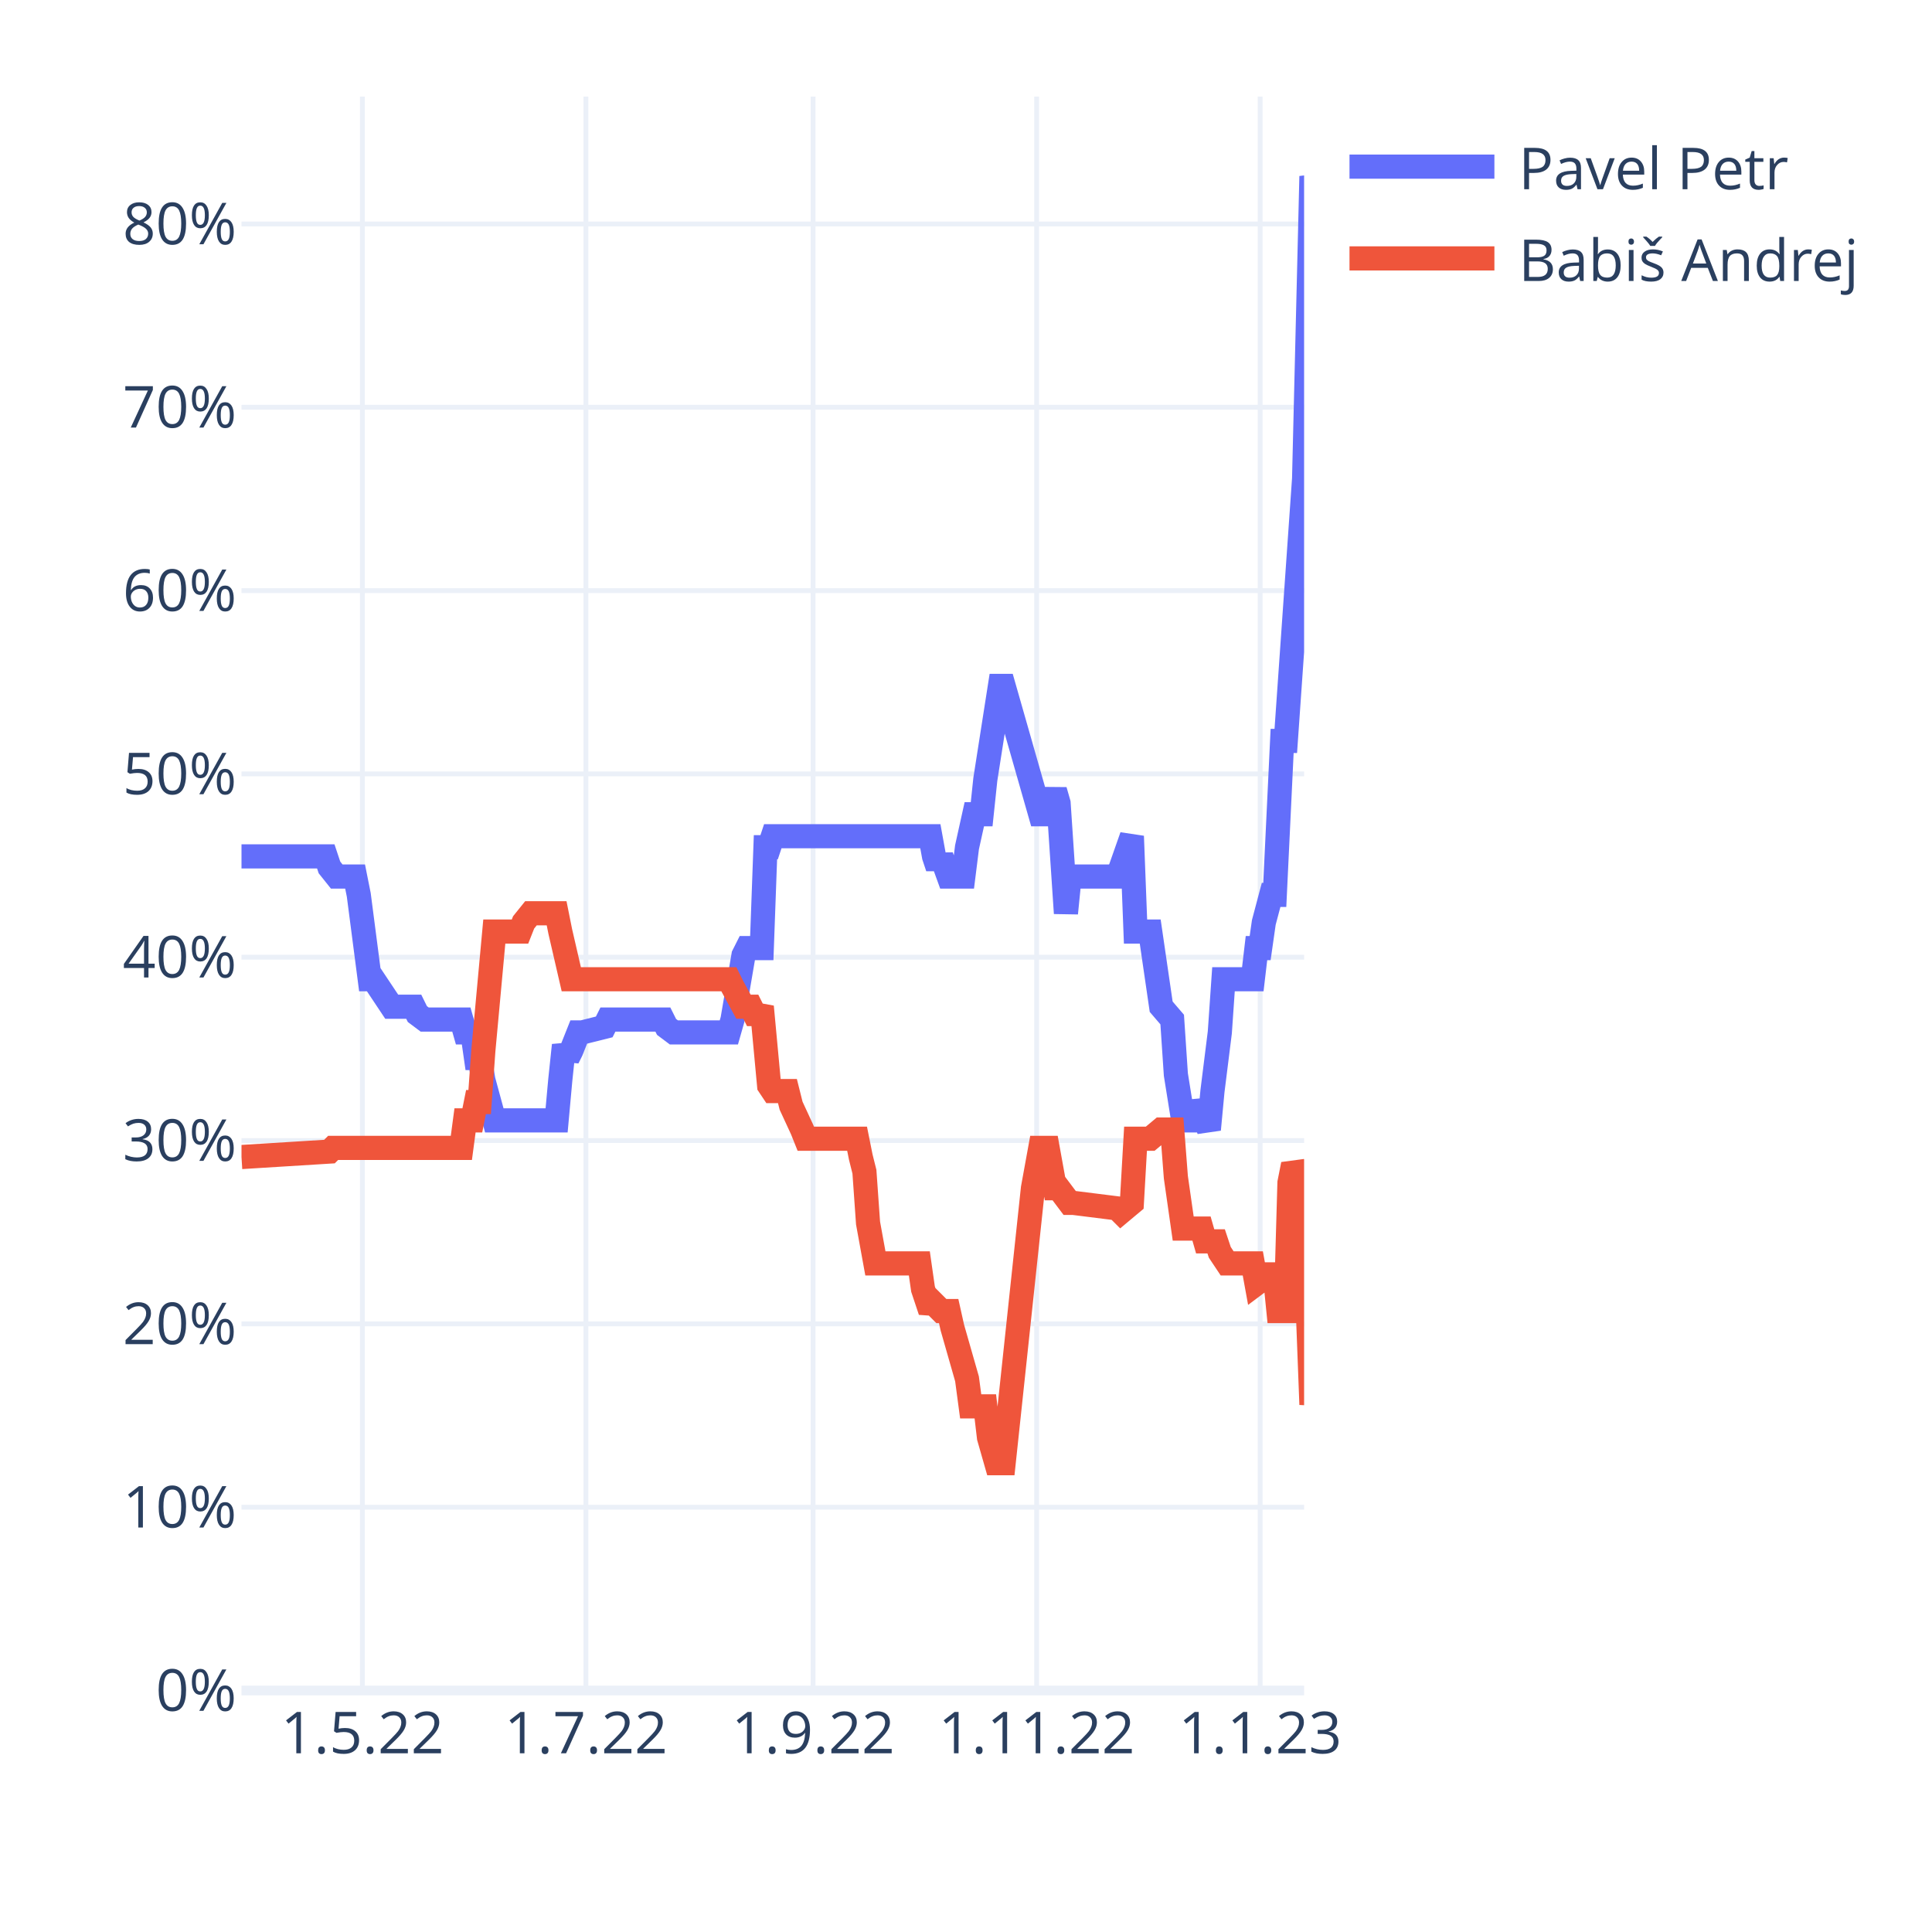
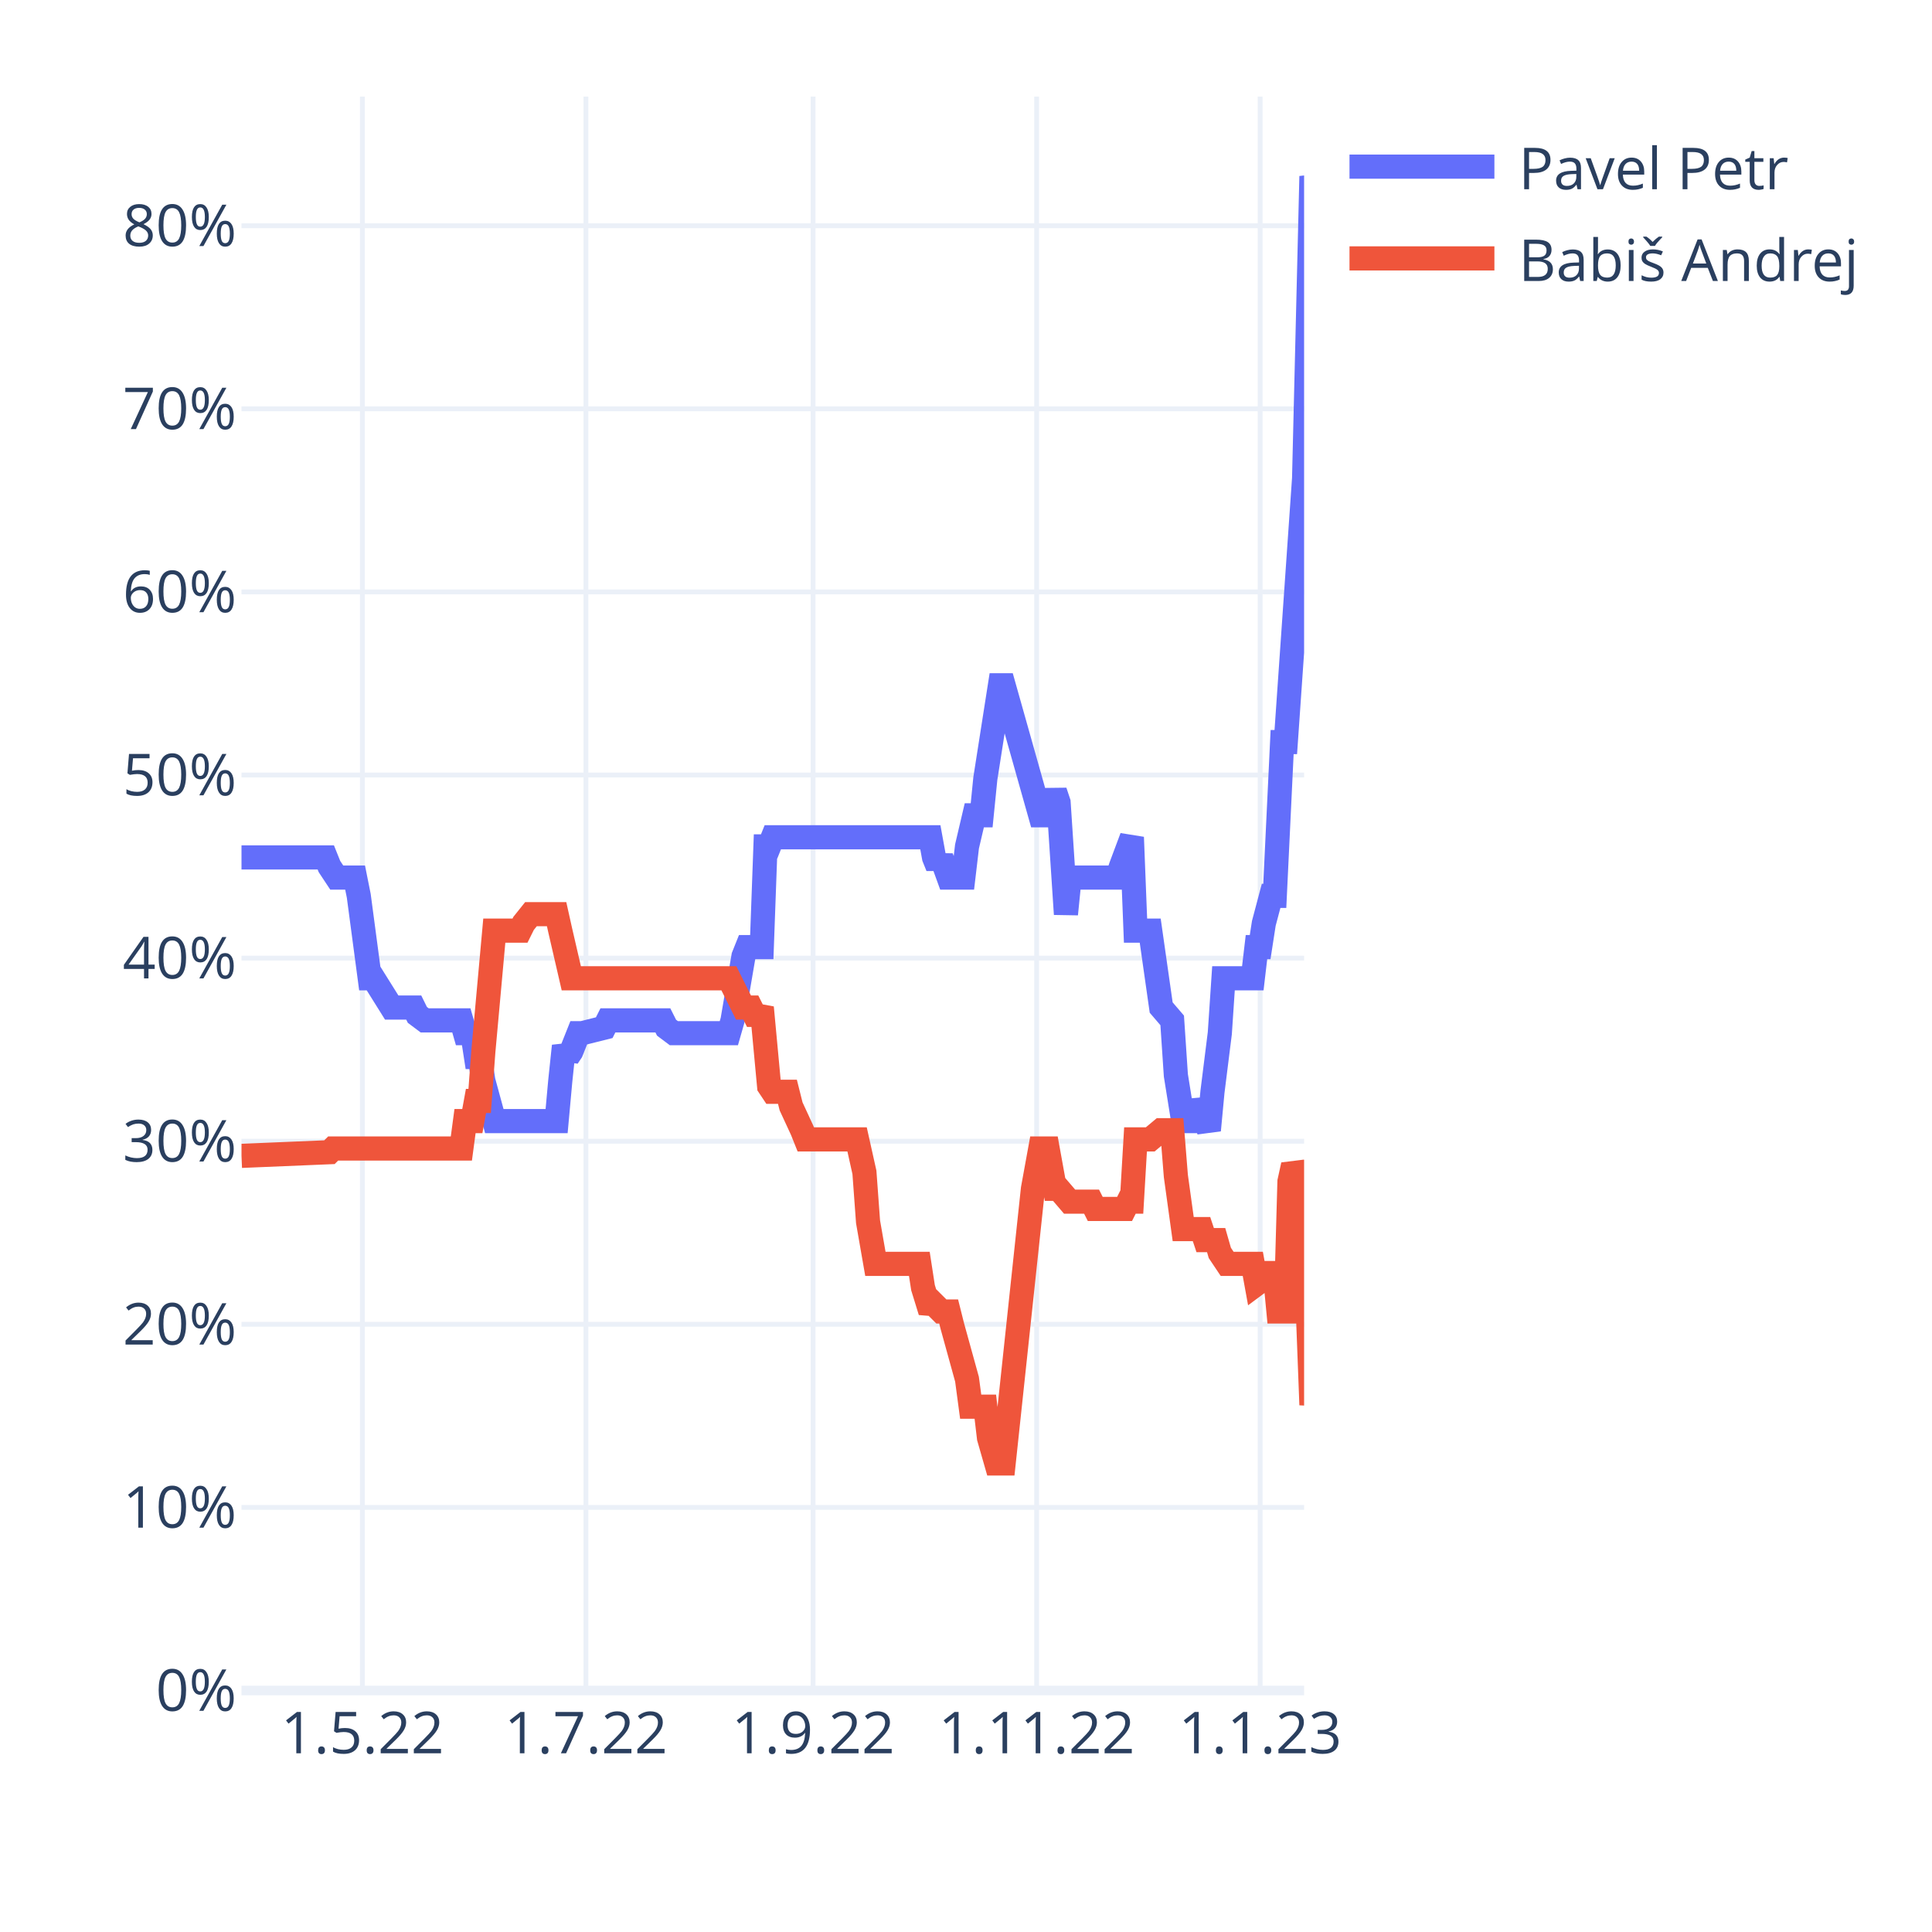
<svg xmlns="http://www.w3.org/2000/svg" class="main-svg" width="400" height="400" style="" viewBox="0 0 400 400">
  <rect x="0" y="0" width="400" height="400" style="fill: rgb(255, 255, 255); fill-opacity: 1;" />
-   <defs id="defs-c28f4b">
+   <defs id="defs-a061b6">
    <g class="clips">
-       <clipPath id="clipc28f4bxyplot" class="plotclip">
+       <clipPath id="clipa061b6xyplot" class="plotclip">
        <rect width="220" height="330" />
      </clipPath>
-       <clipPath class="axesclip" id="clipc28f4bx">
+       <clipPath class="axesclip" id="clipa061b6x">
        <rect x="50" y="0" width="220" height="400" />
      </clipPath>
-       <clipPath class="axesclip" id="clipc28f4by">
+       <clipPath class="axesclip" id="clipa061b6y">
        <rect x="0" y="20" width="400" height="330" />
      </clipPath>
-       <clipPath class="axesclip" id="clipc28f4bxy">
+       <clipPath class="axesclip" id="clipa061b6xy">
        <rect x="50" y="20" width="220" height="330" />
      </clipPath>
    </g>
    <g class="gradients" />
    <g class="patterns" />
  </defs>
  <g class="bglayer" />
  <g class="layer-below">
    <g class="imagelayer" />
    <g class="shapelayer" />
  </g>
  <g class="cartesianlayer">
    <g class="subplot xy">
      <g class="layer-subplot">
        <g class="shapelayer" />
        <g class="imagelayer" />
      </g>
      <g class="minor-gridlayer">
        <g class="x" />
        <g class="y" />
      </g>
      <g class="gridlayer">
        <g class="x">
          <path class="xgrid crisp" transform="translate(75.03,0)" d="M0,20v330" style="stroke: rgb(235, 240, 248); stroke-opacity: 1; stroke-width: 1px;" />
          <path class="xgrid crisp" transform="translate(121.31,0)" d="M0,20v330" style="stroke: rgb(235, 240, 248); stroke-opacity: 1; stroke-width: 1px;" />
          <path class="xgrid crisp" transform="translate(168.34,0)" d="M0,20v330" style="stroke: rgb(235, 240, 248); stroke-opacity: 1; stroke-width: 1px;" />
          <path class="xgrid crisp" transform="translate(214.62,0)" d="M0,20v330" style="stroke: rgb(235, 240, 248); stroke-opacity: 1; stroke-width: 1px;" />
          <path class="xgrid crisp" transform="translate(260.9,0)" d="M0,20v330" style="stroke: rgb(235, 240, 248); stroke-opacity: 1; stroke-width: 1px;" />
        </g>
        <g class="y">
-           <path class="ygrid crisp" transform="translate(0,312.05)" d="M50,0h220" style="stroke: rgb(235, 240, 248); stroke-opacity: 1; stroke-width: 1px;" />
-           <path class="ygrid crisp" transform="translate(0,274.09)" d="M50,0h220" style="stroke: rgb(235, 240, 248); stroke-opacity: 1; stroke-width: 1px;" />
-           <path class="ygrid crisp" transform="translate(0,236.14)" d="M50,0h220" style="stroke: rgb(235, 240, 248); stroke-opacity: 1; stroke-width: 1px;" />
-           <path class="ygrid crisp" transform="translate(0,198.18)" d="M50,0h220" style="stroke: rgb(235, 240, 248); stroke-opacity: 1; stroke-width: 1px;" />
-           <path class="ygrid crisp" transform="translate(0,160.23)" d="M50,0h220" style="stroke: rgb(235, 240, 248); stroke-opacity: 1; stroke-width: 1px;" />
-           <path class="ygrid crisp" transform="translate(0,122.28)" d="M50,0h220" style="stroke: rgb(235, 240, 248); stroke-opacity: 1; stroke-width: 1px;" />
-           <path class="ygrid crisp" transform="translate(0,84.32)" d="M50,0h220" style="stroke: rgb(235, 240, 248); stroke-opacity: 1; stroke-width: 1px;" />
-           <path class="ygrid crisp" transform="translate(0,46.37)" d="M50,0h220" style="stroke: rgb(235, 240, 248); stroke-opacity: 1; stroke-width: 1px;" />
+           <path class="ygrid crisp" transform="translate(0,312.09)" d="M50,0h220" style="stroke: rgb(235, 240, 248); stroke-opacity: 1; stroke-width: 1px;" />
+           <path class="ygrid crisp" transform="translate(0,274.18)" d="M50,0h220" style="stroke: rgb(235, 240, 248); stroke-opacity: 1; stroke-width: 1px;" />
+           <path class="ygrid crisp" transform="translate(0,236.28)" d="M50,0h220" style="stroke: rgb(235, 240, 248); stroke-opacity: 1; stroke-width: 1px;" />
+           <path class="ygrid crisp" transform="translate(0,198.37)" d="M50,0h220" style="stroke: rgb(235, 240, 248); stroke-opacity: 1; stroke-width: 1px;" />
+           <path class="ygrid crisp" transform="translate(0,160.46)" d="M50,0h220" style="stroke: rgb(235, 240, 248); stroke-opacity: 1; stroke-width: 1px;" />
+           <path class="ygrid crisp" transform="translate(0,122.55)" d="M50,0h220" style="stroke: rgb(235, 240, 248); stroke-opacity: 1; stroke-width: 1px;" />
+           <path class="ygrid crisp" transform="translate(0,84.64)" d="M50,0h220" style="stroke: rgb(235, 240, 248); stroke-opacity: 1; stroke-width: 1px;" />
+           <path class="ygrid crisp" transform="translate(0,46.74)" d="M50,0h220" style="stroke: rgb(235, 240, 248); stroke-opacity: 1; stroke-width: 1px;" />
        </g>
      </g>
      <g class="zerolinelayer">
        <path class="yzl zl crisp" transform="translate(0,350)" d="M50,0h220" style="stroke: rgb(235, 240, 248); stroke-opacity: 1; stroke-width: 2px;" />
      </g>
      <path class="xlines-below" />
      <path class="ylines-below" />
      <g class="overlines-below" />
      <g class="xaxislayer-below" />
      <g class="yaxislayer-below" />
      <g class="overaxes-below" />
-       <g class="plot" transform="translate(50,20)" clip-path="url(#clipc28f4bxyplot)">
+       <g class="plot" transform="translate(50,20)" clip-path="url(#clipa061b6xyplot)">
        <g class="scatterlayer mlayer">
-           <g class="trace scatter trace19b518" style="stroke-miterlimit: 2; opacity: 1;">
+           <g class="trace scatter tracee8fe4f" style="stroke-miterlimit: 2; opacity: 1;">
            <g class="fills" />
            <g class="errorbars" />
            <g class="lines">
-               <path class="js-line" d="M0,157.31L17.45,157.31L18.21,159.59L19.72,161.48L20.48,161.48L23.52,161.48L24.28,165.28L26.55,182.74L27.31,182.74L31.1,188.43L31.86,188.43L35.66,188.43L36.41,189.95L37.93,191.09L38.69,191.09L45.52,191.09L46.28,193.75L47.79,193.75L48.55,199.06L49.31,199.06L50.07,203.61L52.34,211.96L53.1,211.96L65.24,211.96L66,203.61L66.76,196.4L67.52,199.06L68.28,197.54L69.79,193.75L70.55,193.75L75.1,192.61L75.86,191.09L87.24,191.09L88,192.61L89.52,193.75L90.28,193.75L100.9,193.75L101.66,191.09L103.93,177.8L104.69,176.29L107.72,176.29L108.48,155.41L109.24,155.41L110,153.13L142.62,153.13L143.38,157.31L144.14,159.59L144.9,157.31L146.41,161.48L147.17,161.48L149.45,161.48L150.21,155.41L151.72,148.58L152.48,148.58L153.24,148.58L154,141.37L157.03,122.01L157.79,122.01L165.38,148.58L166.9,148.58L168.41,143.65L169.17,146.3L170.69,169.08L171.45,161.48L181.31,161.48L182.07,159.59L184.34,153.13L185.1,172.87L188.14,172.87L190.41,188.43L192.69,191.09L193.45,202.47L194.97,211.96L195.72,211.96L197.24,211.96L198,208.17L200.28,213.86L201.03,205.89L202.55,193.75L203.31,182.74L209.38,182.74L210.14,176.29L210.9,176.29L211.66,170.97L213.17,165.28L213.93,165.28L215.45,133.4L216.21,133.4L220,79.12L221.52,16.5L223.79,24.85L224.55,24.85" style="vector-effect: non-scaling-stroke; fill: none; stroke: rgb(99, 110, 250); stroke-opacity: 1; stroke-width: 5px; opacity: 1;" />
+               <path class="js-line" d="M0,157.52L17.45,157.52L18.21,159.41L19.72,161.69L20.48,161.69L23.52,161.69L24.28,165.48L26.55,182.54L27.31,182.54L31.1,188.6L31.86,188.6L35.66,188.6L36.41,190.12L37.93,191.26L38.69,191.26L45.52,191.26L46.28,193.91L47.79,193.91L48.55,198.84L49.31,198.84L50.07,203.77L52.34,212.11L53.1,212.11L65.24,212.11L66,203.77L66.76,196.56L67.52,198.84L68.28,197.7L69.79,193.91L70.55,193.91L75.1,192.77L75.86,191.26L87.24,191.26L88,192.77L89.52,193.91L90.28,193.91L100.9,193.91L101.66,191.26L103.93,177.99L104.69,176.09L107.72,176.09L108.48,155.24L109.24,155.24L110,153.35L142.62,153.35L143.38,157.52L144.14,159.41L144.9,157.52L146.41,161.69L147.17,161.69L149.45,161.69L150.21,155.24L151.72,148.8L152.48,148.8L153.24,148.8L154,141.22L157.03,121.88L157.79,121.88L165.38,148.8L166.9,148.8L168.41,143.87L169.17,146.15L170.69,169.27L171.45,161.69L181.31,161.69L182.07,159.41L184.34,153.35L185.1,172.68L188.14,172.68L190.41,188.6L192.69,191.26L193.45,202.63L194.97,212.11L195.72,212.11L197.24,212.11L198,207.94L200.28,214L201.03,206.04L202.55,193.91L203.31,182.54L209.38,182.54L210.14,176.09L210.9,176.09L211.66,171.17L213.17,165.48L213.93,165.48L215.45,133.64L216.21,133.64L220,79.05L221.52,16.5L223.79,25.22L224.55,25.22" style="vector-effect: non-scaling-stroke; fill: none; stroke: rgb(99, 110, 250); stroke-opacity: 1; stroke-width: 5px; opacity: 1;" />
            </g>
            <g class="points" />
            <g class="text" />
          </g>
-           <g class="trace scatter trace37c4a3" style="stroke-miterlimit: 2; opacity: 1;">
+           <g class="trace scatter trace622d3c" style="stroke-miterlimit: 2; opacity: 1;">
            <g class="fills" />
            <g class="errorbars" />
            <g class="lines">
-               <path class="js-line" d="M0,219.55L18.21,218.42L18.97,217.66L45.52,217.66L46.28,211.96L47.79,211.96L48.55,208.17L49.31,208.17L50.07,197.54L52.34,172.87L53.1,172.87L57.66,172.87L58.41,170.97L59.93,169.08L60.69,169.08L65.24,169.08L66,172.87L68.28,182.74L69.03,182.74L100.9,182.74L101.66,184.26L103.93,188.43L104.69,188.43L105.45,188.43L106.21,189.95L106.97,189.95L107.72,188.43L109.24,204.75L110,205.89L113.03,205.89L113.79,208.93L116.07,213.86L116.83,215.76L127.45,215.76L128.21,219.55L128.97,222.59L129.72,233.22L131.24,241.57L132,241.57L140.34,241.57L141.1,246.88L142.62,251.44L143.38,249.92L144.9,251.44L145.66,251.44L146.41,251.44L147.17,254.85L150.21,265.48L150.97,271.17L154,271.17L154.76,277.62L156.28,282.94L157.03,282.94L157.79,282.94L163.86,226.01L165.38,217.66L166.9,217.66L168.41,226.01L169.17,226.01L171.45,229.04L172.21,229.04L181.31,230.18L182.07,230.94L184.34,229.04L185.1,215.76L188.14,215.76L190.41,213.86L192.69,213.86L193.45,223.73L194.97,234.36L195.72,234.36L198.76,234.36L199.52,237.01L201.79,237.01L202.55,239.29L204.07,241.57L204.83,241.57L209.38,241.57L210.14,245.74L211.66,244.6L212.41,243.84L213.93,243.84L214.69,251.44L216.21,251.44L216.97,224.87L217.72,221.07L218.48,222.59L219.24,229.8L220,230.94L221.52,270.79L223.79,254.85L224.55,255.61" style="vector-effect: non-scaling-stroke; fill: none; stroke: rgb(239, 85, 59); stroke-opacity: 1; stroke-width: 5px; opacity: 1;" />
+               <path class="js-line" d="M0,219.31L18.21,218.55L18.97,217.79L45.52,217.79L46.28,212.11L47.79,212.11L48.55,207.94L49.31,207.94L50.07,197.7L52.34,172.68L53.1,172.68L57.66,172.68L58.41,171.17L59.93,169.27L60.69,169.27L65.24,169.27L66,172.68L68.28,182.54L69.03,182.54L100.9,182.54L101.66,184.05L103.93,188.6L104.69,188.6L105.45,188.6L106.21,190.12L106.97,190.12L107.72,188.6L109.24,204.9L110,206.04L113.03,206.04L113.79,209.07L116.07,214L116.83,215.9L127.45,215.9L128.21,219.31L128.97,222.72L129.72,232.96L131.24,241.67L132,241.67L140.34,241.67L141.1,246.6L142.62,251.53L143.38,250.01L144.9,251.53L145.66,251.53L146.41,251.53L147.17,254.56L150.21,265.56L150.97,271.24L154,271.24L154.76,277.69L156.28,282.99L157.03,282.99L157.79,282.99L163.86,226.13L165.38,217.79L166.9,217.79L168.41,226.13L169.17,226.13L171.45,228.79L172.21,228.79L176,228.79L176.76,230.3L182.83,230.3L183.59,228.79L184.34,228.79L185.1,215.9L188.14,215.9L190.41,214L192.69,214L193.45,223.48L194.97,234.47L195.72,234.47L198.76,234.47L199.52,236.75L201.79,236.75L202.55,239.4L204.07,241.67L204.83,241.67L209.38,241.67L210.14,245.84L211.66,244.71L212.41,243.57L213.93,243.57L214.69,251.53L216.21,251.53L216.97,224.62L217.72,221.2L218.48,222.72L219.24,229.92L220,231.06L221.52,270.86L223.79,254.56L224.55,255.7" style="vector-effect: non-scaling-stroke; fill: none; stroke: rgb(239, 85, 59); stroke-opacity: 1; stroke-width: 5px; opacity: 1;" />
            </g>
            <g class="points" />
            <g class="text" />
          </g>
        </g>
      </g>
      <g class="overplot" />
      <path class="xlines-above crisp" d="M0,0" style="fill: none;" />
      <path class="ylines-above crisp" d="M0,0" style="fill: none;" />
      <g class="overlines-above" />
      <g class="xaxislayer-above">
        <g class="xtick">
          <text text-anchor="middle" x="0" y="363" transform="translate(75.03,0)" style="font-family: 'Open Sans', verdana, arial, sans-serif; font-size: 12px; fill: rgb(42, 63, 95); fill-opacity: 1; white-space: pre; opacity: 1;">1.5.22</text>
        </g>
        <g class="xtick">
          <text text-anchor="middle" x="0" y="363" style="font-family: 'Open Sans', verdana, arial, sans-serif; font-size: 12px; fill: rgb(42, 63, 95); fill-opacity: 1; white-space: pre; opacity: 1;" transform="translate(121.31,0)">1.7.22</text>
        </g>
        <g class="xtick">
          <text text-anchor="middle" x="0" y="363" style="font-family: 'Open Sans', verdana, arial, sans-serif; font-size: 12px; fill: rgb(42, 63, 95); fill-opacity: 1; white-space: pre; opacity: 1;" transform="translate(168.34,0)">1.9.22</text>
        </g>
        <g class="xtick">
          <text text-anchor="middle" x="0" y="363" style="font-family: 'Open Sans', verdana, arial, sans-serif; font-size: 12px; fill: rgb(42, 63, 95); fill-opacity: 1; white-space: pre; opacity: 1;" transform="translate(214.62,0)">1.11.22</text>
        </g>
        <g class="xtick">
          <text text-anchor="middle" x="0" y="363" style="font-family: 'Open Sans', verdana, arial, sans-serif; font-size: 12px; fill: rgb(42, 63, 95); fill-opacity: 1; white-space: pre; opacity: 1;" transform="translate(260.9,0)">1.1.23</text>
        </g>
      </g>
      <g class="yaxislayer-above">
        <g class="ytick">
          <text text-anchor="end" x="49" y="4.2" transform="translate(0,350)" style="font-family: 'Open Sans', verdana, arial, sans-serif; font-size: 12px; fill: rgb(42, 63, 95); fill-opacity: 1; white-space: pre; opacity: 1;">0%</text>
        </g>
        <g class="ytick">
-           <text text-anchor="end" x="49" y="4.2" style="font-family: 'Open Sans', verdana, arial, sans-serif; font-size: 12px; fill: rgb(42, 63, 95); fill-opacity: 1; white-space: pre; opacity: 1;" transform="translate(0,312.05)">10%</text>
+           <text text-anchor="end" x="49" y="4.2" style="font-family: 'Open Sans', verdana, arial, sans-serif; font-size: 12px; fill: rgb(42, 63, 95); fill-opacity: 1; white-space: pre; opacity: 1;" transform="translate(0,312.09)">10%</text>
        </g>
        <g class="ytick">
-           <text text-anchor="end" x="49" y="4.2" style="font-family: 'Open Sans', verdana, arial, sans-serif; font-size: 12px; fill: rgb(42, 63, 95); fill-opacity: 1; white-space: pre; opacity: 1;" transform="translate(0,274.09)">20%</text>
+           <text text-anchor="end" x="49" y="4.2" style="font-family: 'Open Sans', verdana, arial, sans-serif; font-size: 12px; fill: rgb(42, 63, 95); fill-opacity: 1; white-space: pre; opacity: 1;" transform="translate(0,274.18)">20%</text>
        </g>
        <g class="ytick">
-           <text text-anchor="end" x="49" y="4.2" style="font-family: 'Open Sans', verdana, arial, sans-serif; font-size: 12px; fill: rgb(42, 63, 95); fill-opacity: 1; white-space: pre; opacity: 1;" transform="translate(0,236.14)">30%</text>
+           <text text-anchor="end" x="49" y="4.2" style="font-family: 'Open Sans', verdana, arial, sans-serif; font-size: 12px; fill: rgb(42, 63, 95); fill-opacity: 1; white-space: pre; opacity: 1;" transform="translate(0,236.28)">30%</text>
        </g>
        <g class="ytick">
-           <text text-anchor="end" x="49" y="4.2" style="font-family: 'Open Sans', verdana, arial, sans-serif; font-size: 12px; fill: rgb(42, 63, 95); fill-opacity: 1; white-space: pre; opacity: 1;" transform="translate(0,198.18)">40%</text>
+           <text text-anchor="end" x="49" y="4.2" style="font-family: 'Open Sans', verdana, arial, sans-serif; font-size: 12px; fill: rgb(42, 63, 95); fill-opacity: 1; white-space: pre; opacity: 1;" transform="translate(0,198.37)">40%</text>
        </g>
        <g class="ytick">
-           <text text-anchor="end" x="49" y="4.2" style="font-family: 'Open Sans', verdana, arial, sans-serif; font-size: 12px; fill: rgb(42, 63, 95); fill-opacity: 1; white-space: pre; opacity: 1;" transform="translate(0,160.23)">50%</text>
+           <text text-anchor="end" x="49" y="4.2" style="font-family: 'Open Sans', verdana, arial, sans-serif; font-size: 12px; fill: rgb(42, 63, 95); fill-opacity: 1; white-space: pre; opacity: 1;" transform="translate(0,160.46)">50%</text>
        </g>
        <g class="ytick">
-           <text text-anchor="end" x="49" y="4.2" style="font-family: 'Open Sans', verdana, arial, sans-serif; font-size: 12px; fill: rgb(42, 63, 95); fill-opacity: 1; white-space: pre; opacity: 1;" transform="translate(0,122.28)">60%</text>
+           <text text-anchor="end" x="49" y="4.2" style="font-family: 'Open Sans', verdana, arial, sans-serif; font-size: 12px; fill: rgb(42, 63, 95); fill-opacity: 1; white-space: pre; opacity: 1;" transform="translate(0,122.55)">60%</text>
        </g>
        <g class="ytick">
-           <text text-anchor="end" x="49" y="4.2" style="font-family: 'Open Sans', verdana, arial, sans-serif; font-size: 12px; fill: rgb(42, 63, 95); fill-opacity: 1; white-space: pre; opacity: 1;" transform="translate(0,84.32)">70%</text>
+           <text text-anchor="end" x="49" y="4.2" style="font-family: 'Open Sans', verdana, arial, sans-serif; font-size: 12px; fill: rgb(42, 63, 95); fill-opacity: 1; white-space: pre; opacity: 1;" transform="translate(0,84.64)">70%</text>
        </g>
        <g class="ytick">
-           <text text-anchor="end" x="49" y="4.2" style="font-family: 'Open Sans', verdana, arial, sans-serif; font-size: 12px; fill: rgb(42, 63, 95); fill-opacity: 1; white-space: pre; opacity: 1;" transform="translate(0,46.37)">80%</text>
+           <text text-anchor="end" x="49" y="4.2" style="font-family: 'Open Sans', verdana, arial, sans-serif; font-size: 12px; fill: rgb(42, 63, 95); fill-opacity: 1; white-space: pre; opacity: 1;" transform="translate(0,46.74)">80%</text>
        </g>
      </g>
      <g class="overaxes-above" />
    </g>
  </g>
  <g class="polarlayer" />
  <g class="smithlayer" />
  <g class="ternarylayer" />
  <g class="geolayer" />
  <g class="funnelarealayer" />
  <g class="pielayer" />
  <g class="iciclelayer" />
  <g class="treemaplayer" />
  <g class="sunburstlayer" />
  <g class="glimages" />
-   <defs id="topdefs-c28f4b">
+   <defs id="topdefs-a061b6">
    <g class="clips" />
-     <clipPath id="legendc28f4b">
+     <clipPath id="legenda061b6">
      <rect width="114" height="48" x="0" y="0" />
    </clipPath>
  </defs>
  <g class="layer-above">
    <g class="imagelayer" />
    <g class="shapelayer" />
  </g>
  <g class="infolayer">
    <g class="legend" pointer-events="all" transform="translate(274.4,20)">
      <rect class="bg" shape-rendering="crispEdges" width="114" height="48" x="0" y="0" style="stroke: rgb(68, 68, 68); stroke-opacity: 1; fill: rgb(255, 255, 255); fill-opacity: 1; stroke-width: 0px;" />
-       <g class="scrollbox" transform="" clip-path="url(#legendc28f4b)">
+       <g class="scrollbox" transform="" clip-path="url(#legenda061b6)">
        <g class="groups">
          <g class="traces" transform="translate(0,14.5)" style="opacity: 1;">
            <text class="legendtext" text-anchor="start" x="40" y="4.68" style="font-family: 'Open Sans', verdana, arial, sans-serif; font-size: 12px; fill: rgb(42, 63, 95); fill-opacity: 1; white-space: pre;">Pavel Petr</text>
            <g class="layers" style="opacity: 1;">
              <g class="legendfill" />
              <g class="legendlines">
                <path class="js-line" d="M5,0h30" style="fill: none; stroke: rgb(99, 110, 250); stroke-opacity: 1; stroke-width: 5px;" />
              </g>
              <g class="legendsymbols">
                <g class="legendpoints" />
              </g>
            </g>
            <rect class="legendtoggle" x="0" y="-9.5" width="108.047" height="19" style="fill: rgb(0, 0, 0); fill-opacity: 0;" />
          </g>
          <g class="traces" transform="translate(0,33.5)" style="opacity: 1;">
            <text class="legendtext" text-anchor="start" x="40" y="4.68" style="font-family: 'Open Sans', verdana, arial, sans-serif; font-size: 12px; fill: rgb(42, 63, 95); fill-opacity: 1; white-space: pre;">Babiš Andrej</text>
            <g class="layers" style="opacity: 1;">
              <g class="legendfill" />
              <g class="legendlines">
                <path class="js-line" d="M5,0h30" style="fill: none; stroke: rgb(239, 85, 59); stroke-opacity: 1; stroke-width: 5px;" />
              </g>
              <g class="legendsymbols">
                <g class="legendpoints" />
              </g>
            </g>
            <rect class="legendtoggle" x="0" y="-9.5" width="108.047" height="19" style="fill: rgb(0, 0, 0); fill-opacity: 0;" />
          </g>
        </g>
      </g>
      <rect class="scrollbar" rx="20" ry="3" width="0" height="0" x="0" y="0" style="fill: rgb(128, 139, 164); fill-opacity: 1;" />
    </g>
    <g class="g-gtitle" />
    <g class="g-xtitle" />
    <g class="g-ytitle" />
  </g>
</svg>
